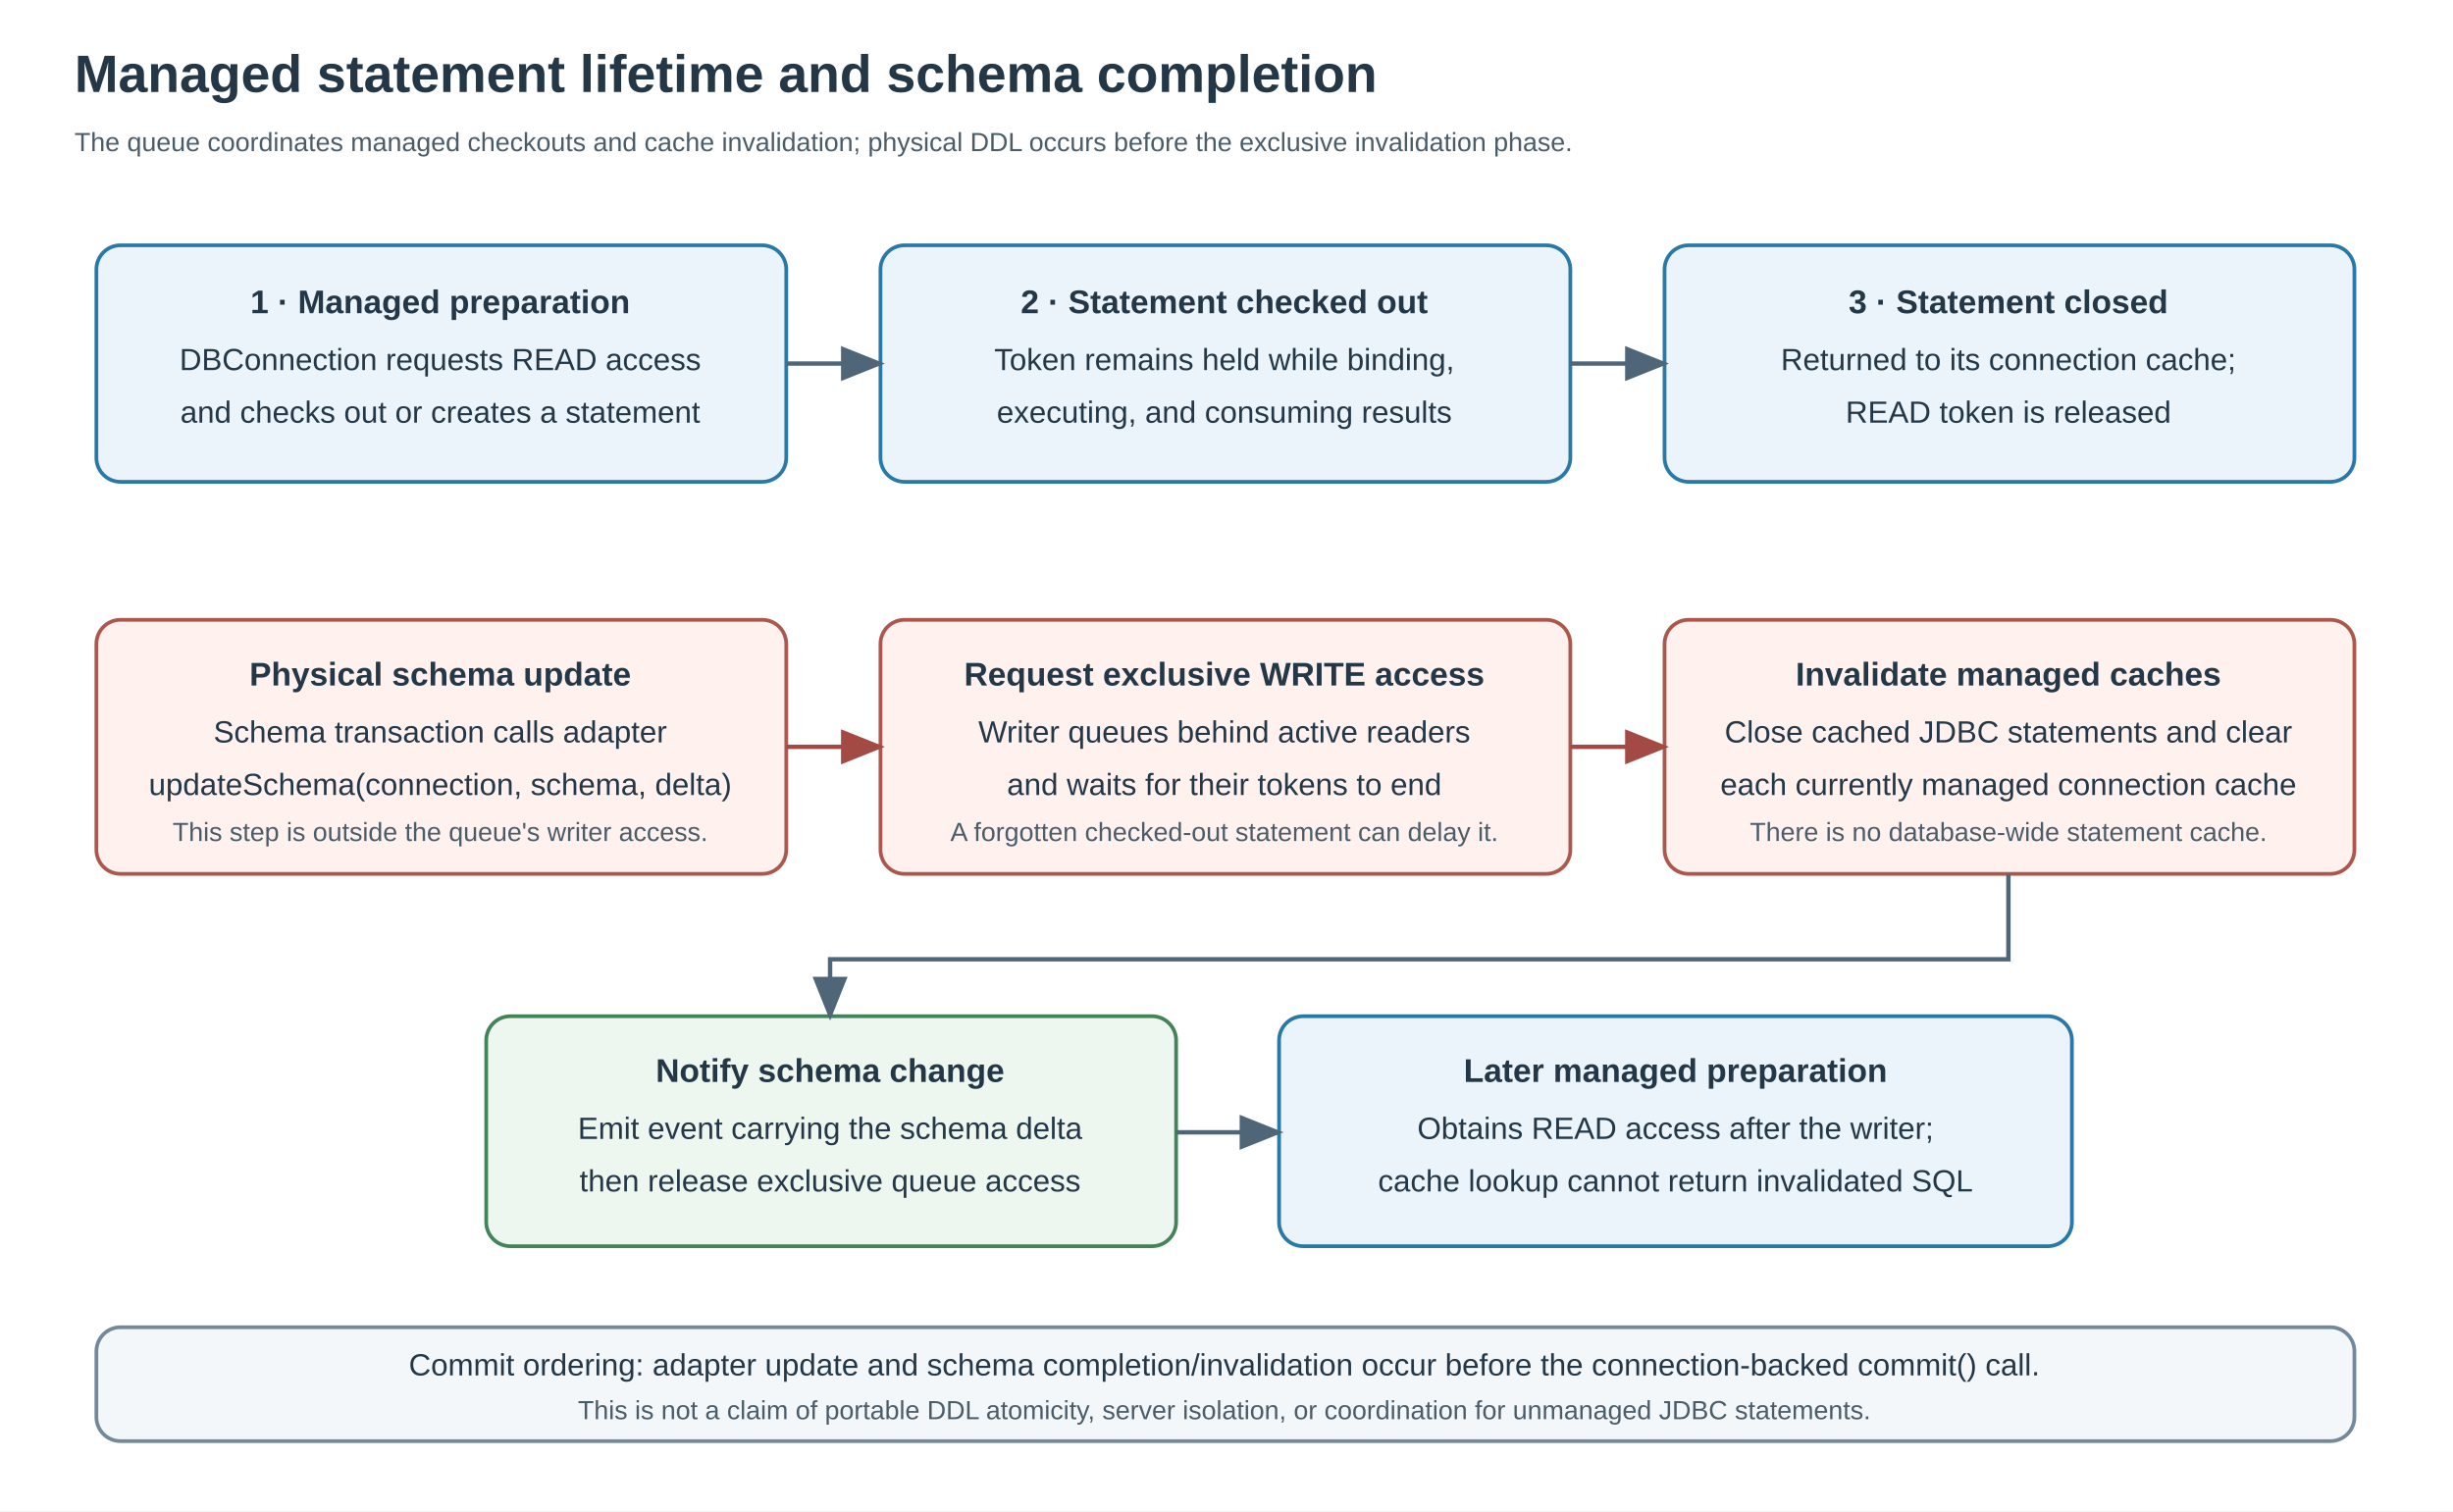
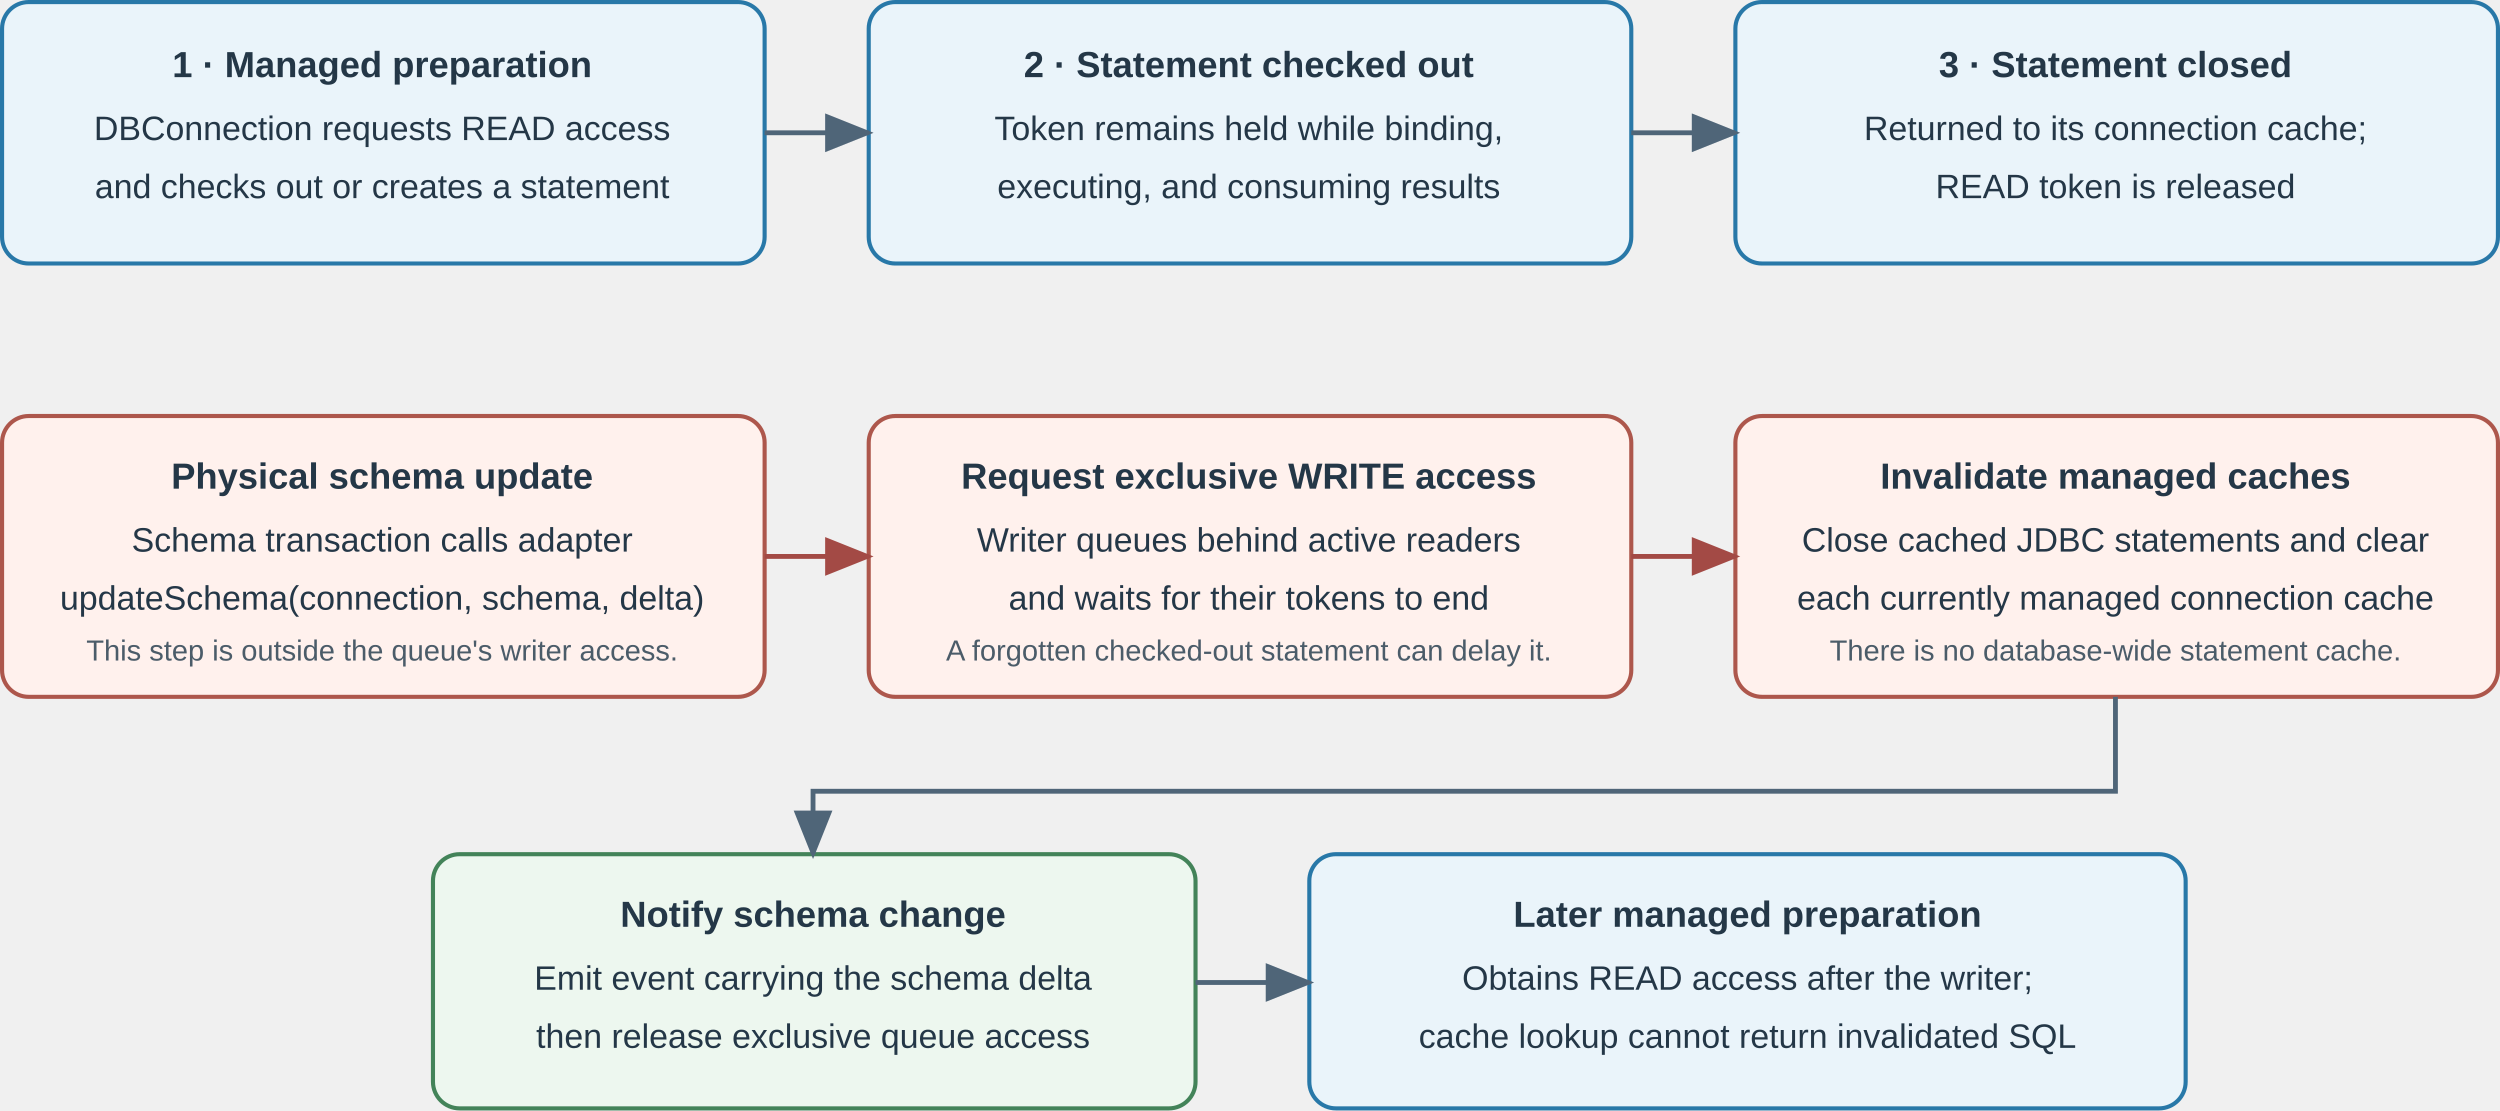
- <svg xmlns="http://www.w3.org/2000/svg" width="1120" height="690" viewBox="0 0 1120 690" role="img" aria-labelledby="title desc">
-   <defs>
+ <svg xmlns="http://www.w3.org/2000/svg" width="826.16" height="366.96" viewBox="0 0 826.16 366.96" role="img" aria-labelledby="title desc" version="1.1" id="svg32">
+   <defs id="defs2">
    <marker id="arrow" markerWidth="10" markerHeight="8" refX="9" refY="4" orient="auto">
-       <path d="M0,0 L10,4 L0,8 z" fill="#4f6578" />
+       <path d="M 0,0 10,4 0,8 Z" fill="#4f6578" id="path1" />
    </marker>
    <marker id="redArrow" markerWidth="10" markerHeight="8" refX="9" refY="4" orient="auto">
-       <path d="M0,0 L10,4 L0,8 z" fill="#a34a45" />
+       <path d="M 0,0 10,4 0,8 Z" fill="#a34a45" id="path2" />
    </marker>
-     <style>
+     <style id="style2">
      text { font-family: "Segoe UI", Arial, sans-serif; fill: #243747; }
      .title { font-size: 24px; font-weight: 700; }
      .head { font-size: 15px; font-weight: 700; }
      .body { font-size: 14px; }
      .note { font-size: 12px; fill: #4b5c69; }
      .step { fill: #f3f7fa; stroke: #73889a; stroke-width: 1.7; rx: 11; }
      .read { fill: #eaf4fa; stroke: #2878a8; }
      .write { fill: #fff1ed; stroke: #ad574c; }
      .event { fill: #edf7ef; stroke: #438359; }
      .line { stroke: #4f6578; stroke-width: 2; fill: none; marker-end: url(#arrow); }
      .red { stroke: #a34a45; stroke-width: 2; fill: none; marker-end: url(#redArrow); }
      .dash { stroke-dasharray: 6 5; }
    </style>
  </defs>
-   <rect width="1120" height="690" fill="#ffffff" />
-   <text x="34" y="42" class="title">Managed statement lifetime and schema completion</text>
-   <text x="34" y="69" class="note">The queue coordinates managed checkouts and cache invalidation; physical DDL occurs before the exclusive invalidation phase.</text>
-   <rect x="44" y="112" width="315" height="108" class="step read" />
-   <text x="201" y="143" text-anchor="middle" class="head">1 · Managed preparation</text>
-   <text x="201" y="169" text-anchor="middle" class="body">DBConnection requests READ access</text>
-   <text x="201" y="193" text-anchor="middle" class="body">and checks out or creates a statement</text>
-   <rect x="402" y="112" width="315" height="108" class="step read" />
-   <text x="559" y="143" text-anchor="middle" class="head">2 · Statement checked out</text>
-   <text x="559" y="169" text-anchor="middle" class="body">Token remains held while binding,</text>
-   <text x="559" y="193" text-anchor="middle" class="body">executing, and consuming results</text>
-   <rect x="760" y="112" width="315" height="108" class="step read" />
-   <text x="917" y="143" text-anchor="middle" class="head">3 · Statement closed</text>
-   <text x="917" y="169" text-anchor="middle" class="body">Returned to its connection cache;</text>
-   <text x="917" y="193" text-anchor="middle" class="body">READ token is released</text>
-   <path d="M359 166 L402 166" class="line" />
-   <path d="M717 166 L760 166" class="line" />
-   <rect x="44" y="283" width="315" height="116" class="step write" />
-   <text x="201" y="313" text-anchor="middle" class="head">Physical schema update</text>
-   <text x="201" y="339" text-anchor="middle" class="body">Schema transaction calls adapter</text>
-   <text x="201" y="363" text-anchor="middle" class="body">updateSchema(connection, schema, delta)</text>
-   <text x="201" y="384" text-anchor="middle" class="note">This step is outside the queue's writer access.</text>
-   <rect x="402" y="283" width="315" height="116" class="step write" />
-   <text x="559" y="313" text-anchor="middle" class="head">Request exclusive WRITE access</text>
-   <text x="559" y="339" text-anchor="middle" class="body">Writer queues behind active readers</text>
-   <text x="559" y="363" text-anchor="middle" class="body">and waits for their tokens to end</text>
-   <text x="559" y="384" text-anchor="middle" class="note">A forgotten checked-out statement can delay it.</text>
-   <rect x="760" y="283" width="315" height="116" class="step write" />
-   <text x="917" y="313" text-anchor="middle" class="head">Invalidate managed caches</text>
-   <text x="917" y="339" text-anchor="middle" class="body">Close cached JDBC statements and clear</text>
-   <text x="917" y="363" text-anchor="middle" class="body">each currently managed connection cache</text>
-   <text x="917" y="384" text-anchor="middle" class="note">There is no database-wide statement cache.</text>
-   <path d="M359 341 L402 341" class="red" />
-   <path d="M717 341 L760 341" class="red" />
-   <rect x="222" y="464" width="315" height="105" class="step event" />
-   <text x="379" y="494" text-anchor="middle" class="head">Notify schema change</text>
-   <text x="379" y="520" text-anchor="middle" class="body">Emit event carrying the schema delta</text>
-   <text x="379" y="544" text-anchor="middle" class="body">then release exclusive queue access</text>
-   <rect x="584" y="464" width="362" height="105" class="step read" />
-   <text x="765" y="494" text-anchor="middle" class="head">Later managed preparation</text>
-   <text x="765" y="520" text-anchor="middle" class="body">Obtains READ access after the writer;</text>
-   <text x="765" y="544" text-anchor="middle" class="body">cache lookup cannot return invalidated SQL</text>
-   <path d="M917 399 L917 438 L379 438 L379 464" class="line" />
-   <path d="M537 517 L584 517" class="line" />
-   <rect x="44" y="606" width="1031" height="52" class="step" />
-   <text x="559" y="628" text-anchor="middle" class="body">Commit ordering: adapter update and schema completion/invalidation occur before the connection-backed commit() call.</text>
-   <text x="559" y="648" text-anchor="middle" class="note">This is not a claim of portable DDL atomicity, server isolation, or coordination for unmanaged JDBC statements.</text>
+   <g id="g32" transform="matrix(0.8,0,0,0.8,-34.52,-88.92)">
+     <rect x="44" y="112" width="315" height="108" class="step read" id="rect3" />
+     <text x="201" y="143" text-anchor="middle" class="head" id="text4">1 · Managed preparation</text>
+     <text x="201" y="169" text-anchor="middle" class="body" id="text5">DBConnection requests READ access</text>
+     <text x="201" y="193" text-anchor="middle" class="body" id="text6">and checks out or creates a statement</text>
+     <rect x="402" y="112" width="315" height="108" class="step read" id="rect6" />
+     <text x="559" y="143" text-anchor="middle" class="head" id="text7">2 · Statement checked out</text>
+     <text x="559" y="169" text-anchor="middle" class="body" id="text8">Token remains held while binding,</text>
+     <text x="559" y="193" text-anchor="middle" class="body" id="text9">executing, and consuming results</text>
+     <rect x="760" y="112" width="315" height="108" class="step read" id="rect9" />
+     <text x="917" y="143" text-anchor="middle" class="head" id="text10">3 · Statement closed</text>
+     <text x="917" y="169" text-anchor="middle" class="body" id="text11">Returned to its connection cache;</text>
+     <text x="917" y="193" text-anchor="middle" class="body" id="text12">READ token is released</text>
+     <path d="m 359,166 h 43" class="line" id="path12" />
+     <path d="m 717,166 h 43" class="line" id="path13" />
+     <rect x="44" y="283" width="315" height="116" class="step write" id="rect13" />
+     <text x="201" y="313" text-anchor="middle" class="head" id="text13">Physical schema update</text>
+     <text x="201" y="339" text-anchor="middle" class="body" id="text14">Schema transaction calls adapter</text>
+     <text x="201" y="363" text-anchor="middle" class="body" id="text15">updateSchema(connection, schema, delta)</text>
+     <text x="201" y="384" text-anchor="middle" class="note" id="text16">This step is outside the queue's writer access.</text>
+     <rect x="402" y="283" width="315" height="116" class="step write" id="rect16" />
+     <text x="559" y="313" text-anchor="middle" class="head" id="text17">Request exclusive WRITE access</text>
+     <text x="559" y="339" text-anchor="middle" class="body" id="text18">Writer queues behind active readers</text>
+     <text x="559" y="363" text-anchor="middle" class="body" id="text19">and waits for their tokens to end</text>
+     <text x="559" y="384" text-anchor="middle" class="note" id="text20">A forgotten checked-out statement can delay it.</text>
+     <rect x="760" y="283" width="315" height="116" class="step write" id="rect20" />
+     <text x="917" y="313" text-anchor="middle" class="head" id="text21">Invalidate managed caches</text>
+     <text x="917" y="339" text-anchor="middle" class="body" id="text22">Close cached JDBC statements and clear</text>
+     <text x="917" y="363" text-anchor="middle" class="body" id="text23">each currently managed connection cache</text>
+     <text x="917" y="384" text-anchor="middle" class="note" id="text24">There is no database-wide statement cache.</text>
+     <path d="m 359,341 h 43" class="red" id="path24" />
+     <path d="m 717,341 h 43" class="red" id="path25" />
+     <rect x="222" y="464" width="315" height="105" class="step event" id="rect25" />
+     <text x="379" y="494" text-anchor="middle" class="head" id="text25">Notify schema change</text>
+     <text x="379" y="520" text-anchor="middle" class="body" id="text26">Emit event carrying the schema delta</text>
+     <text x="379" y="544" text-anchor="middle" class="body" id="text27">then release exclusive queue access</text>
+     <rect x="584" y="464" width="362" height="105" class="step read" id="rect27" />
+     <text x="765" y="494" text-anchor="middle" class="head" id="text28">Later managed preparation</text>
+     <text x="765" y="520" text-anchor="middle" class="body" id="text29">Obtains READ access after the writer;</text>
+     <text x="765" y="544" text-anchor="middle" class="body" id="text30">cache lookup cannot return invalidated SQL</text>
+     <path d="m 917,399 v 39 H 379 v 26" class="line" id="path30" />
+     <path d="m 537,517 h 47" class="line" id="path31" />
+   </g>
</svg>
